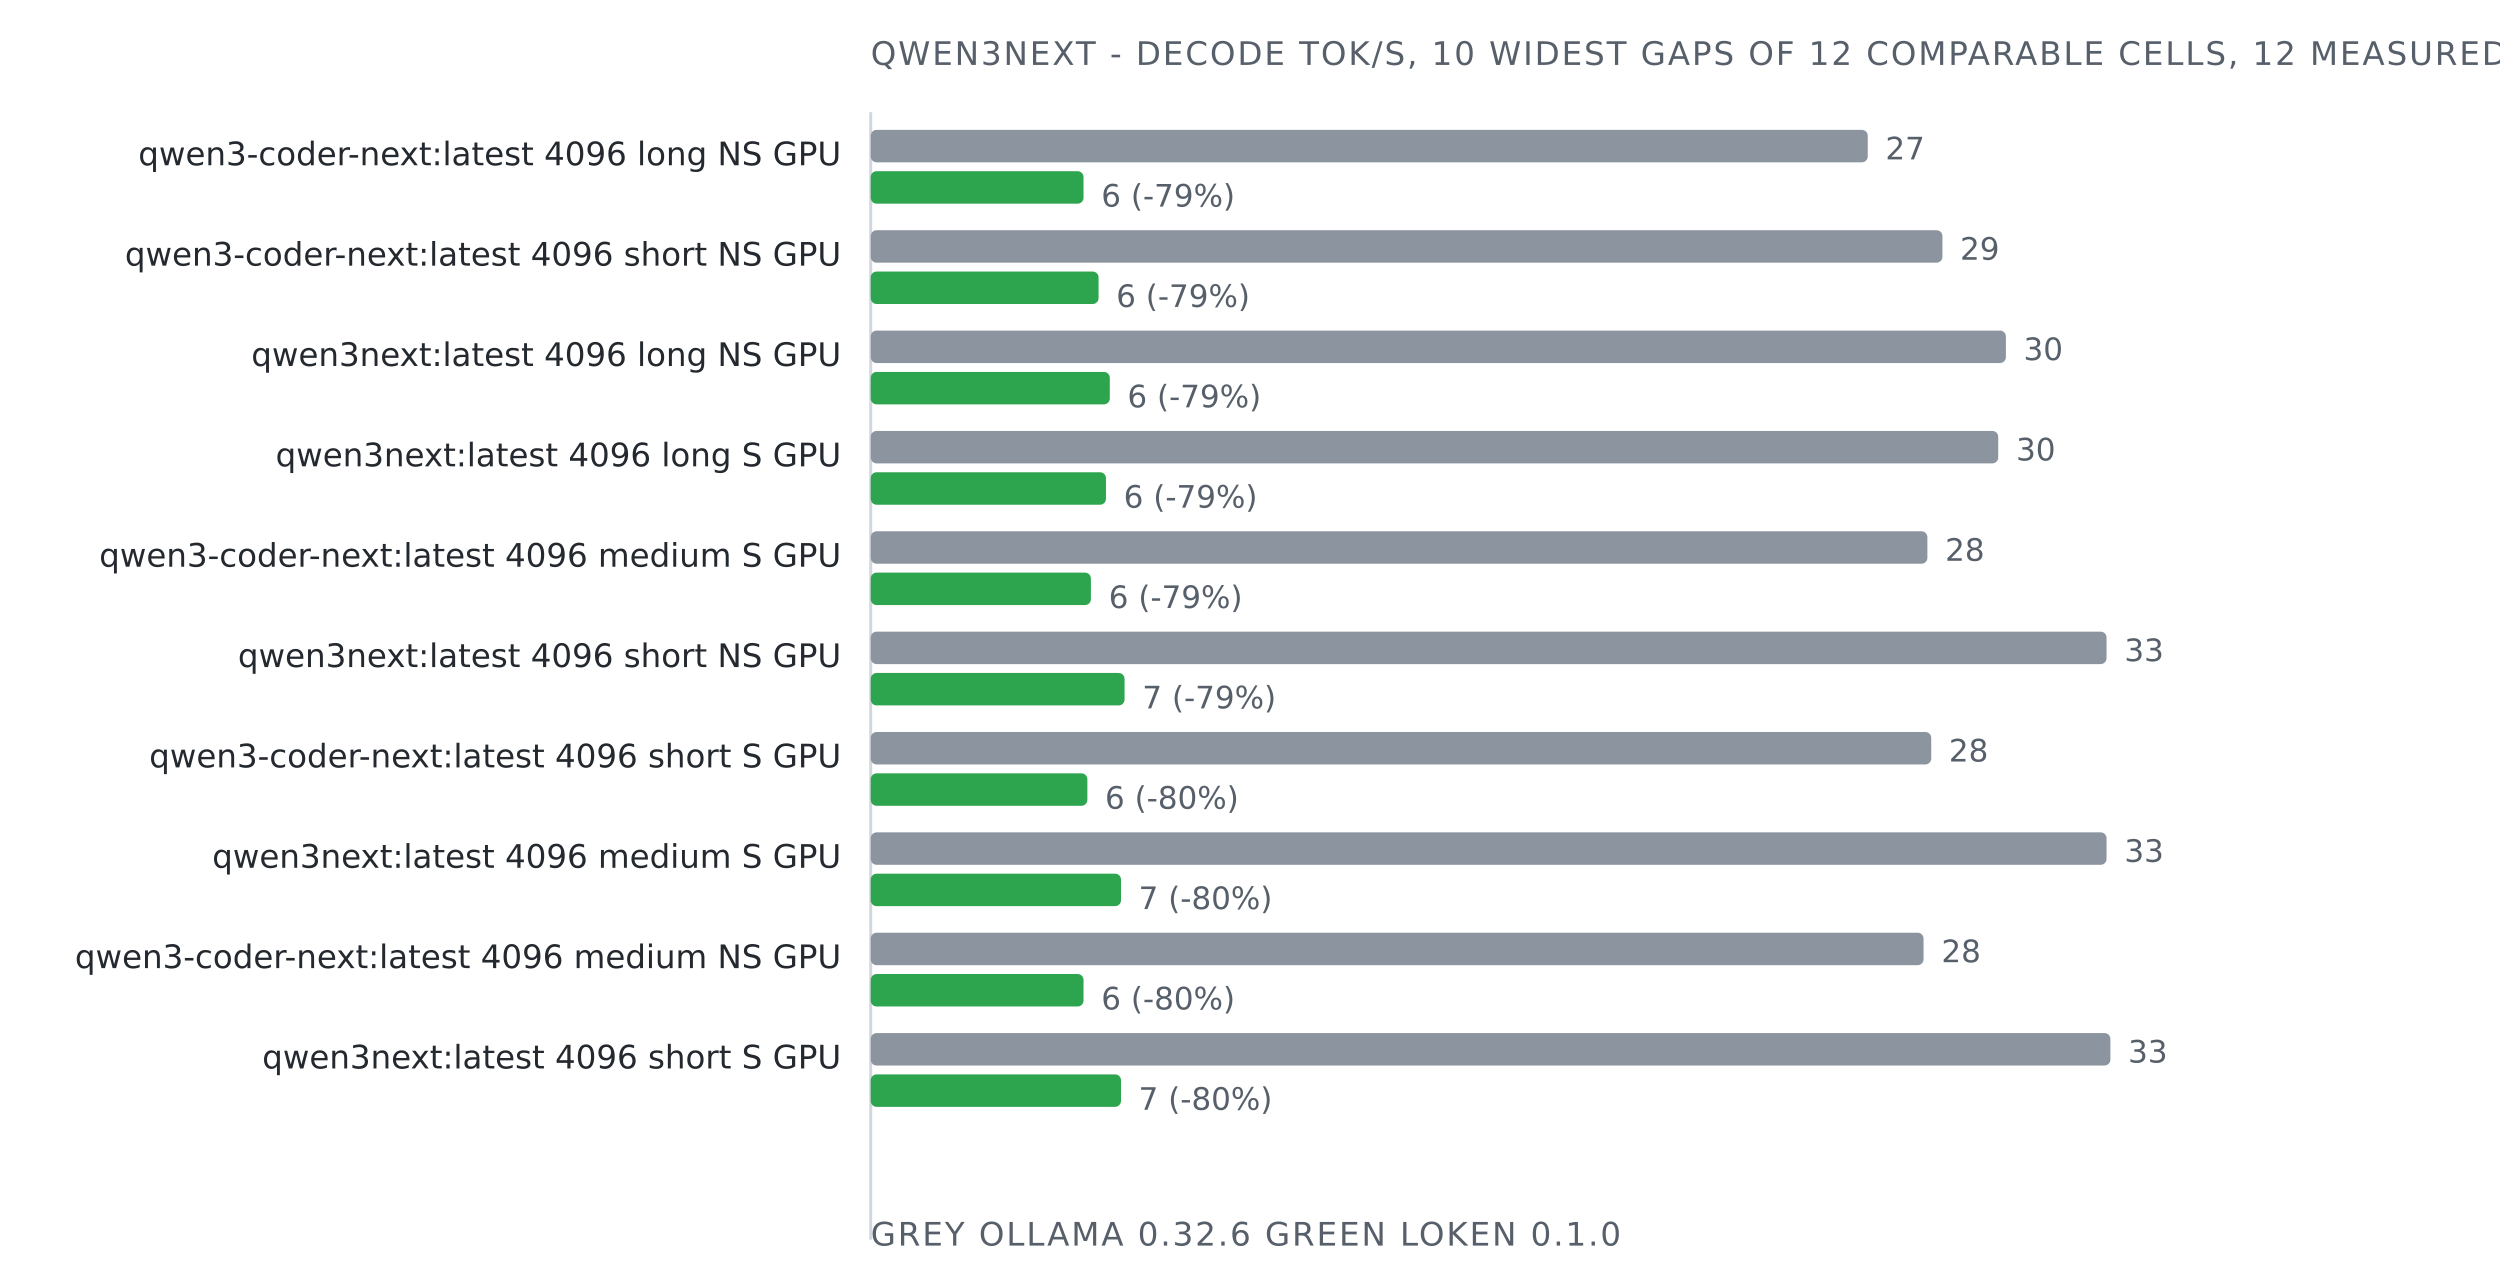
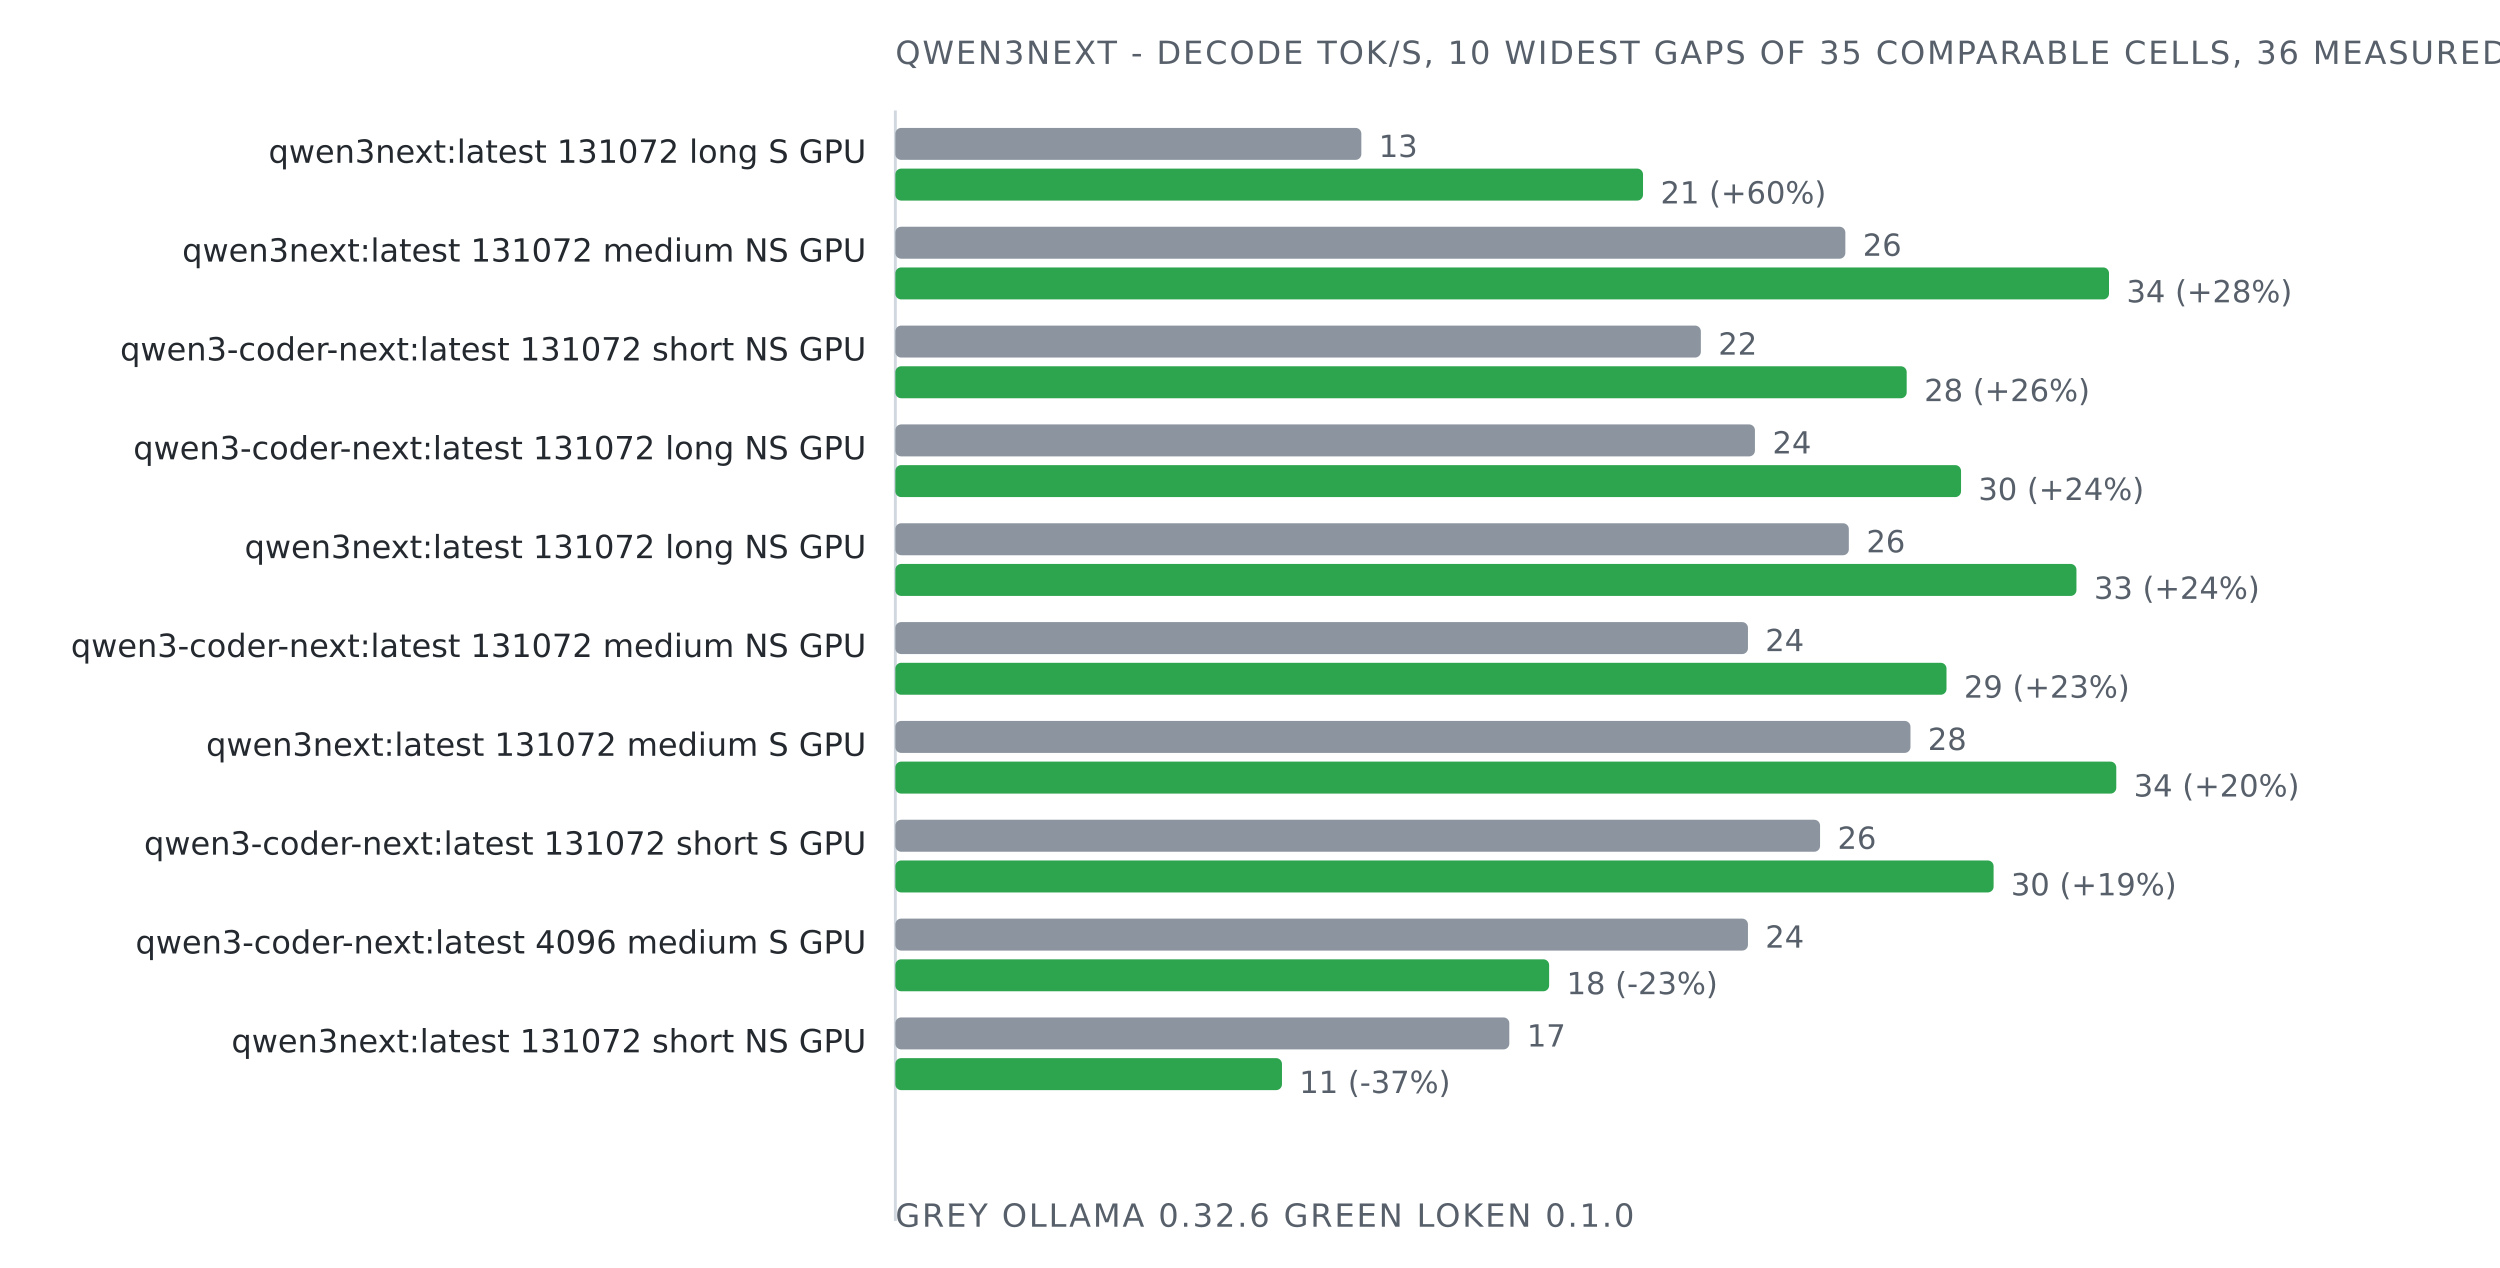
- <svg xmlns="http://www.w3.org/2000/svg" width="847" height="436" viewBox="0 0 847 436" font-family="DejaVu Sans, Liberation Sans, Helvetica, Arial, sans-serif">
+ <svg xmlns="http://www.w3.org/2000/svg" width="860" height="436" viewBox="0 0 860 436" font-family="DejaVu Sans, Liberation Sans, Helvetica, Arial, sans-serif">
  <style>.t{fill:#57606a;font-size:10.5px}.m{fill:#24292f;font-size:11px}.h{fill:#57606a;font-size:11px;letter-spacing:.06em}.o{fill:#8c959f}.l{fill:#2da44e}.ax{stroke:#d0d7de;stroke-width:1}@media (prefers-color-scheme:dark){.t,.h{fill:#8b949e}.m{fill:#e6edf3}.o{fill:#6e7681}.l{fill:#3fb950}.ax{stroke:#30363d}}</style>
-   <text class="h" x="295" y="22">QWEN3NEXT - DECODE TOK/S, 10 WIDEST GAPS OF 12 COMPARABLE CELLS, 12 MEASURED</text>
-   <line class="ax" x1="295" y1="38" x2="295" y2="420" />
-   <text class="m" x="285" y="56" text-anchor="end">qwen3-coder-next:latest 4096 long NS GPU</text>
-   <rect class="o" x="295" y="44" width="337.8" height="11" rx="2" />
-   <rect class="l" x="295" y="58" width="72.1" height="11" rx="2" />
-   <text class="t" x="638.771" y="54">27</text>
-   <text class="t" x="373.108" y="70">6  (-79%)</text>
-   <text class="m" x="285" y="90" text-anchor="end">qwen3-coder-next:latest 4096 short NS GPU</text>
-   <rect class="o" x="295" y="78" width="363.1" height="11" rx="2" />
-   <rect class="l" x="295" y="92" width="77.2" height="11" rx="2" />
-   <text class="t" x="664.072" y="88">29</text>
-   <text class="t" x="378.169" y="104">6  (-79%)</text>
-   <text class="m" x="285" y="124" text-anchor="end">qwen3next:latest 4096 long NS GPU</text>
-   <rect class="o" x="295" y="112" width="384.6" height="11" rx="2" />
-   <rect class="l" x="295" y="126" width="81.0" height="11" rx="2" />
-   <text class="t" x="685.578" y="122">30</text>
-   <text class="t" x="381.964" y="138">6  (-79%)</text>
-   <text class="m" x="285" y="158" text-anchor="end">qwen3next:latest 4096 long S GPU</text>
-   <rect class="o" x="295" y="146" width="382.0" height="11" rx="2" />
-   <rect class="l" x="295" y="160" width="79.7" height="11" rx="2" />
-   <text class="t" x="683.048" y="156">30</text>
-   <text class="t" x="380.699" y="172">6  (-79%)</text>
-   <text class="m" x="285" y="192" text-anchor="end">qwen3-coder-next:latest 4096 medium S GPU</text>
-   <rect class="o" x="295" y="180" width="358.0" height="11" rx="2" />
-   <rect class="l" x="295" y="194" width="74.6" height="11" rx="2" />
-   <text class="t" x="659.012" y="190">28</text>
-   <text class="t" x="375.639" y="206">6  (-79%)</text>
-   <text class="m" x="285" y="226" text-anchor="end">qwen3next:latest 4096 short NS GPU</text>
-   <rect class="o" x="295" y="214" width="418.7" height="11" rx="2" />
-   <rect class="l" x="295" y="228" width="86.0" height="11" rx="2" />
-   <text class="t" x="719.735" y="224">33</text>
-   <text class="t" x="387.024" y="240">7  (-79%)</text>
-   <text class="m" x="285" y="260" text-anchor="end">qwen3-coder-next:latest 4096 short S GPU</text>
-   <rect class="o" x="295" y="248" width="359.3" height="11" rx="2" />
-   <rect class="l" x="295" y="262" width="73.4" height="11" rx="2" />
-   <text class="t" x="660.277" y="258">28</text>
-   <text class="t" x="374.373" y="274">6  (-80%)</text>
-   <text class="m" x="285" y="294" text-anchor="end">qwen3next:latest 4096 medium S GPU</text>
-   <rect class="o" x="295" y="282" width="418.7" height="11" rx="2" />
-   <rect class="l" x="295" y="296" width="84.8" height="11" rx="2" />
-   <text class="t" x="719.735" y="292">33</text>
-   <text class="t" x="385.759" y="308">7  (-80%)</text>
-   <text class="m" x="285" y="328" text-anchor="end">qwen3-coder-next:latest 4096 medium NS GPU</text>
-   <rect class="o" x="295" y="316" width="356.7" height="11" rx="2" />
-   <rect class="l" x="295" y="330" width="72.1" height="11" rx="2" />
-   <text class="t" x="657.747" y="326">28</text>
-   <text class="t" x="373.108" y="342">6  (-80%)</text>
-   <text class="m" x="285" y="362" text-anchor="end">qwen3next:latest 4096 short S GPU</text>
-   <rect class="o" x="295" y="350" width="420.0" height="11" rx="2" />
-   <rect class="l" x="295" y="364" width="84.8" height="11" rx="2" />
-   <text class="t" x="721.0" y="360">33</text>
-   <text class="t" x="385.759" y="376">7  (-80%)</text>
-   <text class="h" x="295" y="422">GREY OLLAMA 0.32.6   GREEN LOKEN 0.1.0</text>
+   <text class="h" x="308" y="22">QWEN3NEXT - DECODE TOK/S, 10 WIDEST GAPS OF 35 COMPARABLE CELLS, 36 MEASURED</text>
+   <line class="ax" x1="308" y1="38" x2="308" y2="420" />
+   <text class="m" x="298" y="56" text-anchor="end">qwen3next:latest 131072 long S GPU</text>
+   <rect class="o" x="308" y="44" width="160.3" height="11" rx="2" />
+   <rect class="l" x="308" y="58" width="257.2" height="11" rx="2" />
+   <text class="t" x="474.296" y="54">13</text>
+   <text class="t" x="571.219" y="70">21  (+60%)</text>
+   <text class="m" x="298" y="90" text-anchor="end">qwen3next:latest 131072 medium NS GPU</text>
+   <rect class="o" x="308" y="78" width="326.8" height="11" rx="2" />
+   <rect class="l" x="308" y="92" width="417.5" height="11" rx="2" />
+   <text class="t" x="640.805" y="88">26</text>
+   <text class="t" x="731.515" y="104">34  (+28%)</text>
+   <text class="m" x="298" y="124" text-anchor="end">qwen3-coder-next:latest 131072 short NS GPU</text>
+   <rect class="o" x="308" y="112" width="277.1" height="11" rx="2" />
+   <rect class="l" x="308" y="126" width="347.9" height="11" rx="2" />
+   <text class="t" x="591.101" y="122">22</text>
+   <text class="t" x="661.929" y="138">28  (+26%)</text>
+   <text class="m" x="298" y="158" text-anchor="end">qwen3-coder-next:latest 131072 long NS GPU</text>
+   <rect class="o" x="308" y="146" width="295.7" height="11" rx="2" />
+   <rect class="l" x="308" y="160" width="366.6" height="11" rx="2" />
+   <text class="t" x="609.74" y="156">24</text>
+   <text class="t" x="680.568" y="172">30  (+24%)</text>
+   <text class="m" x="298" y="192" text-anchor="end">qwen3next:latest 131072 long NS GPU</text>
+   <rect class="o" x="308" y="180" width="328.0" height="11" rx="2" />
+   <rect class="l" x="308" y="194" width="406.3" height="11" rx="2" />
+   <text class="t" x="642.047" y="190">26</text>
+   <text class="t" x="720.331" y="206">33  (+24%)</text>
+   <text class="m" x="298" y="226" text-anchor="end">qwen3-coder-next:latest 131072 medium NS GPU</text>
+   <rect class="o" x="308" y="214" width="293.3" height="11" rx="2" />
+   <rect class="l" x="308" y="228" width="361.6" height="11" rx="2" />
+   <text class="t" x="607.254" y="224">24</text>
+   <text class="t" x="675.598" y="240">29  (+23%)</text>
+   <text class="m" x="298" y="260" text-anchor="end">qwen3next:latest 131072 medium S GPU</text>
+   <rect class="o" x="308" y="248" width="349.2" height="11" rx="2" />
+   <rect class="l" x="308" y="262" width="420.0" height="11" rx="2" />
+   <text class="t" x="663.172" y="258">28</text>
+   <text class="t" x="734.0" y="274">34  (+20%)</text>
+   <text class="m" x="298" y="294" text-anchor="end">qwen3-coder-next:latest 131072 short S GPU</text>
+   <rect class="o" x="308" y="282" width="318.1" height="11" rx="2" />
+   <rect class="l" x="308" y="296" width="377.8" height="11" rx="2" />
+   <text class="t" x="632.107" y="292">26</text>
+   <text class="t" x="691.751" y="308">30  (+19%)</text>
+   <text class="m" x="298" y="328" text-anchor="end">qwen3-coder-next:latest 4096 medium S GPU</text>
+   <rect class="o" x="308" y="316" width="293.3" height="11" rx="2" />
+   <rect class="l" x="308" y="330" width="224.9" height="11" rx="2" />
+   <text class="t" x="607.254" y="326">24</text>
+   <text class="t" x="538.911" y="342">18  (-23%)</text>
+   <text class="m" x="298" y="362" text-anchor="end">qwen3next:latest 131072 short NS GPU</text>
+   <rect class="o" x="308" y="350" width="211.2" height="11" rx="2" />
+   <rect class="l" x="308" y="364" width="133.0" height="11" rx="2" />
+   <text class="t" x="525.243" y="360">17</text>
+   <text class="t" x="446.959" y="376">11  (-37%)</text>
+   <text class="h" x="308" y="422">GREY OLLAMA 0.32.6   GREEN LOKEN 0.1.0</text>
</svg>
